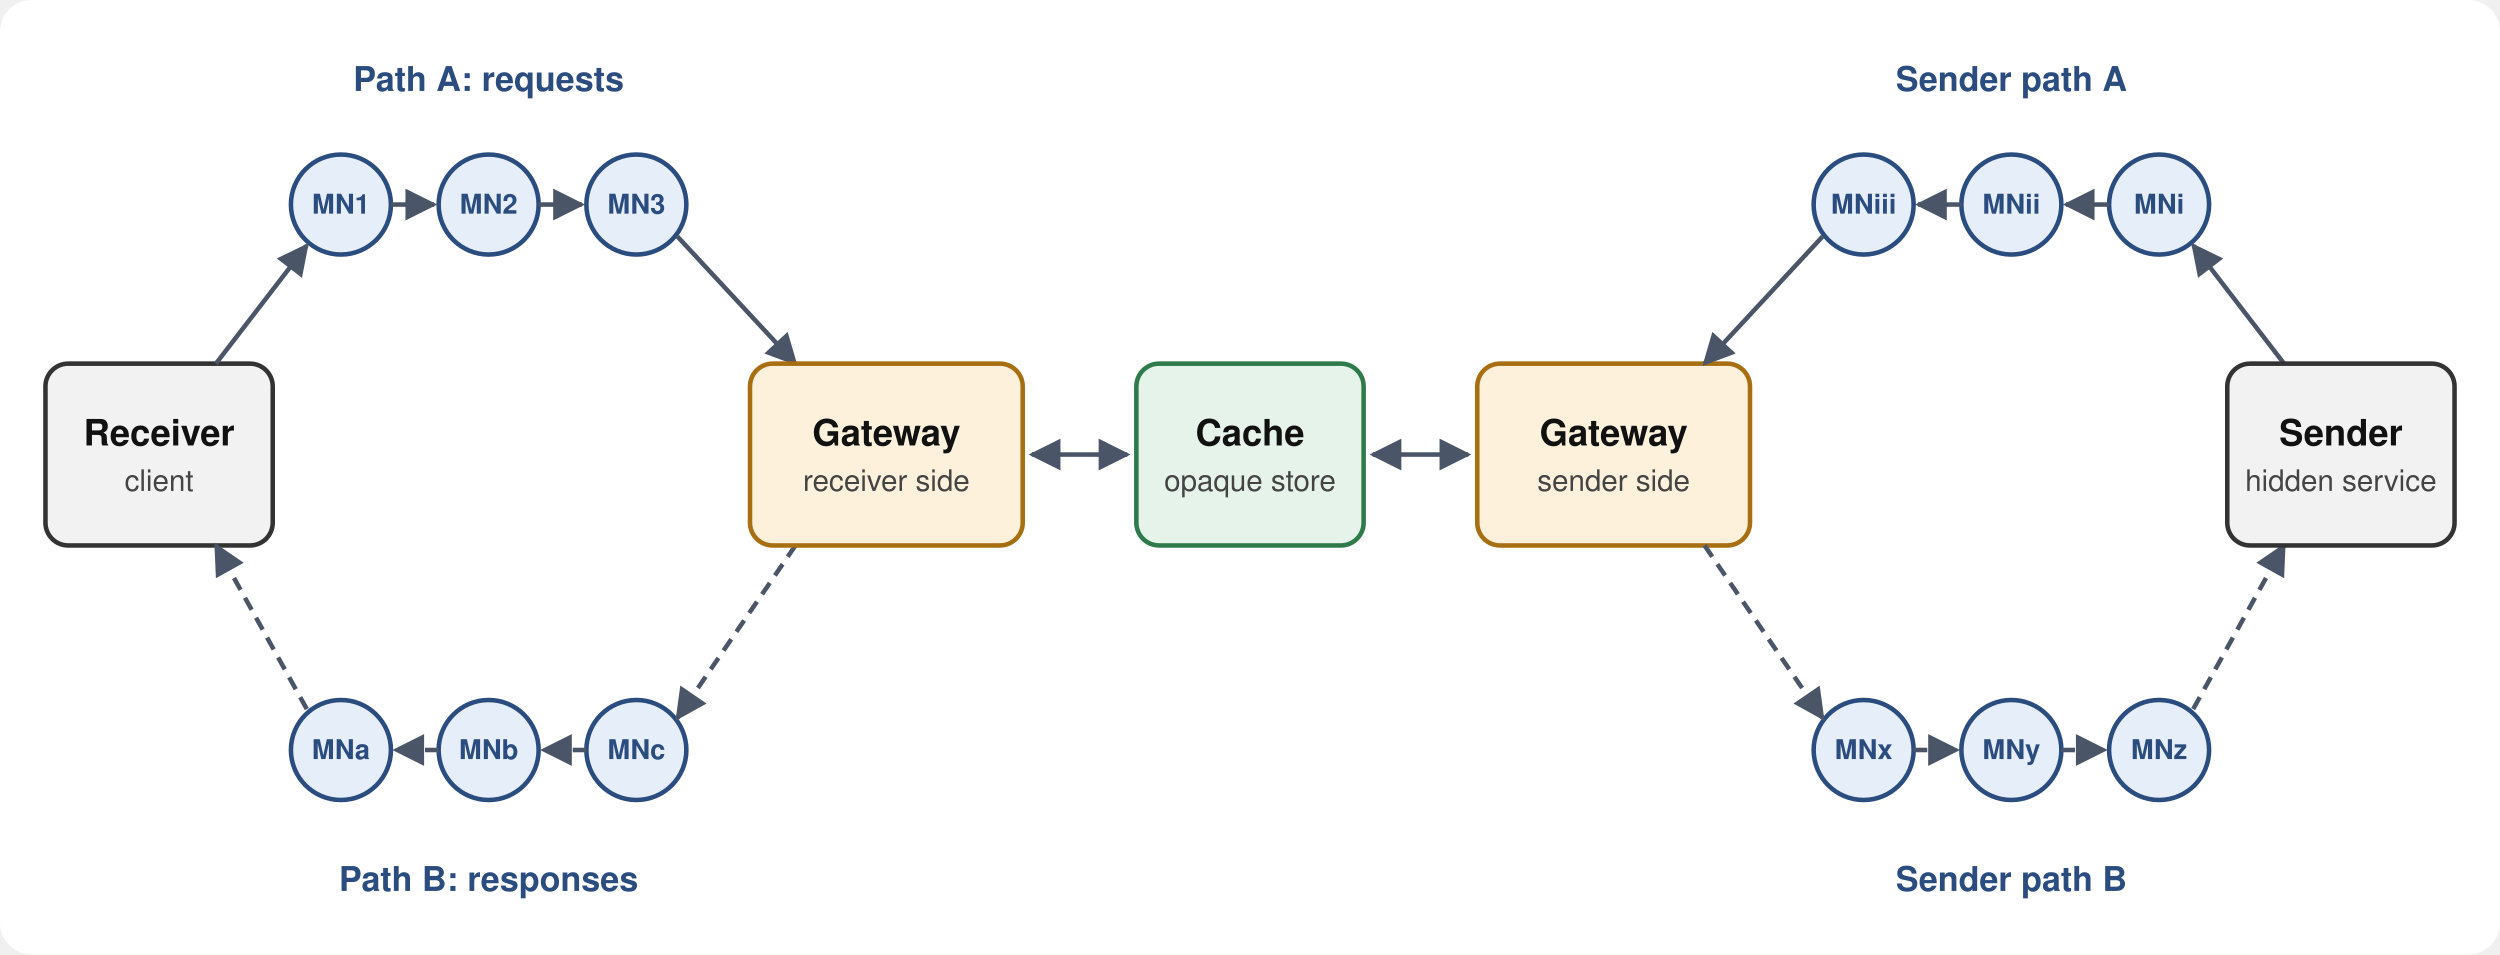
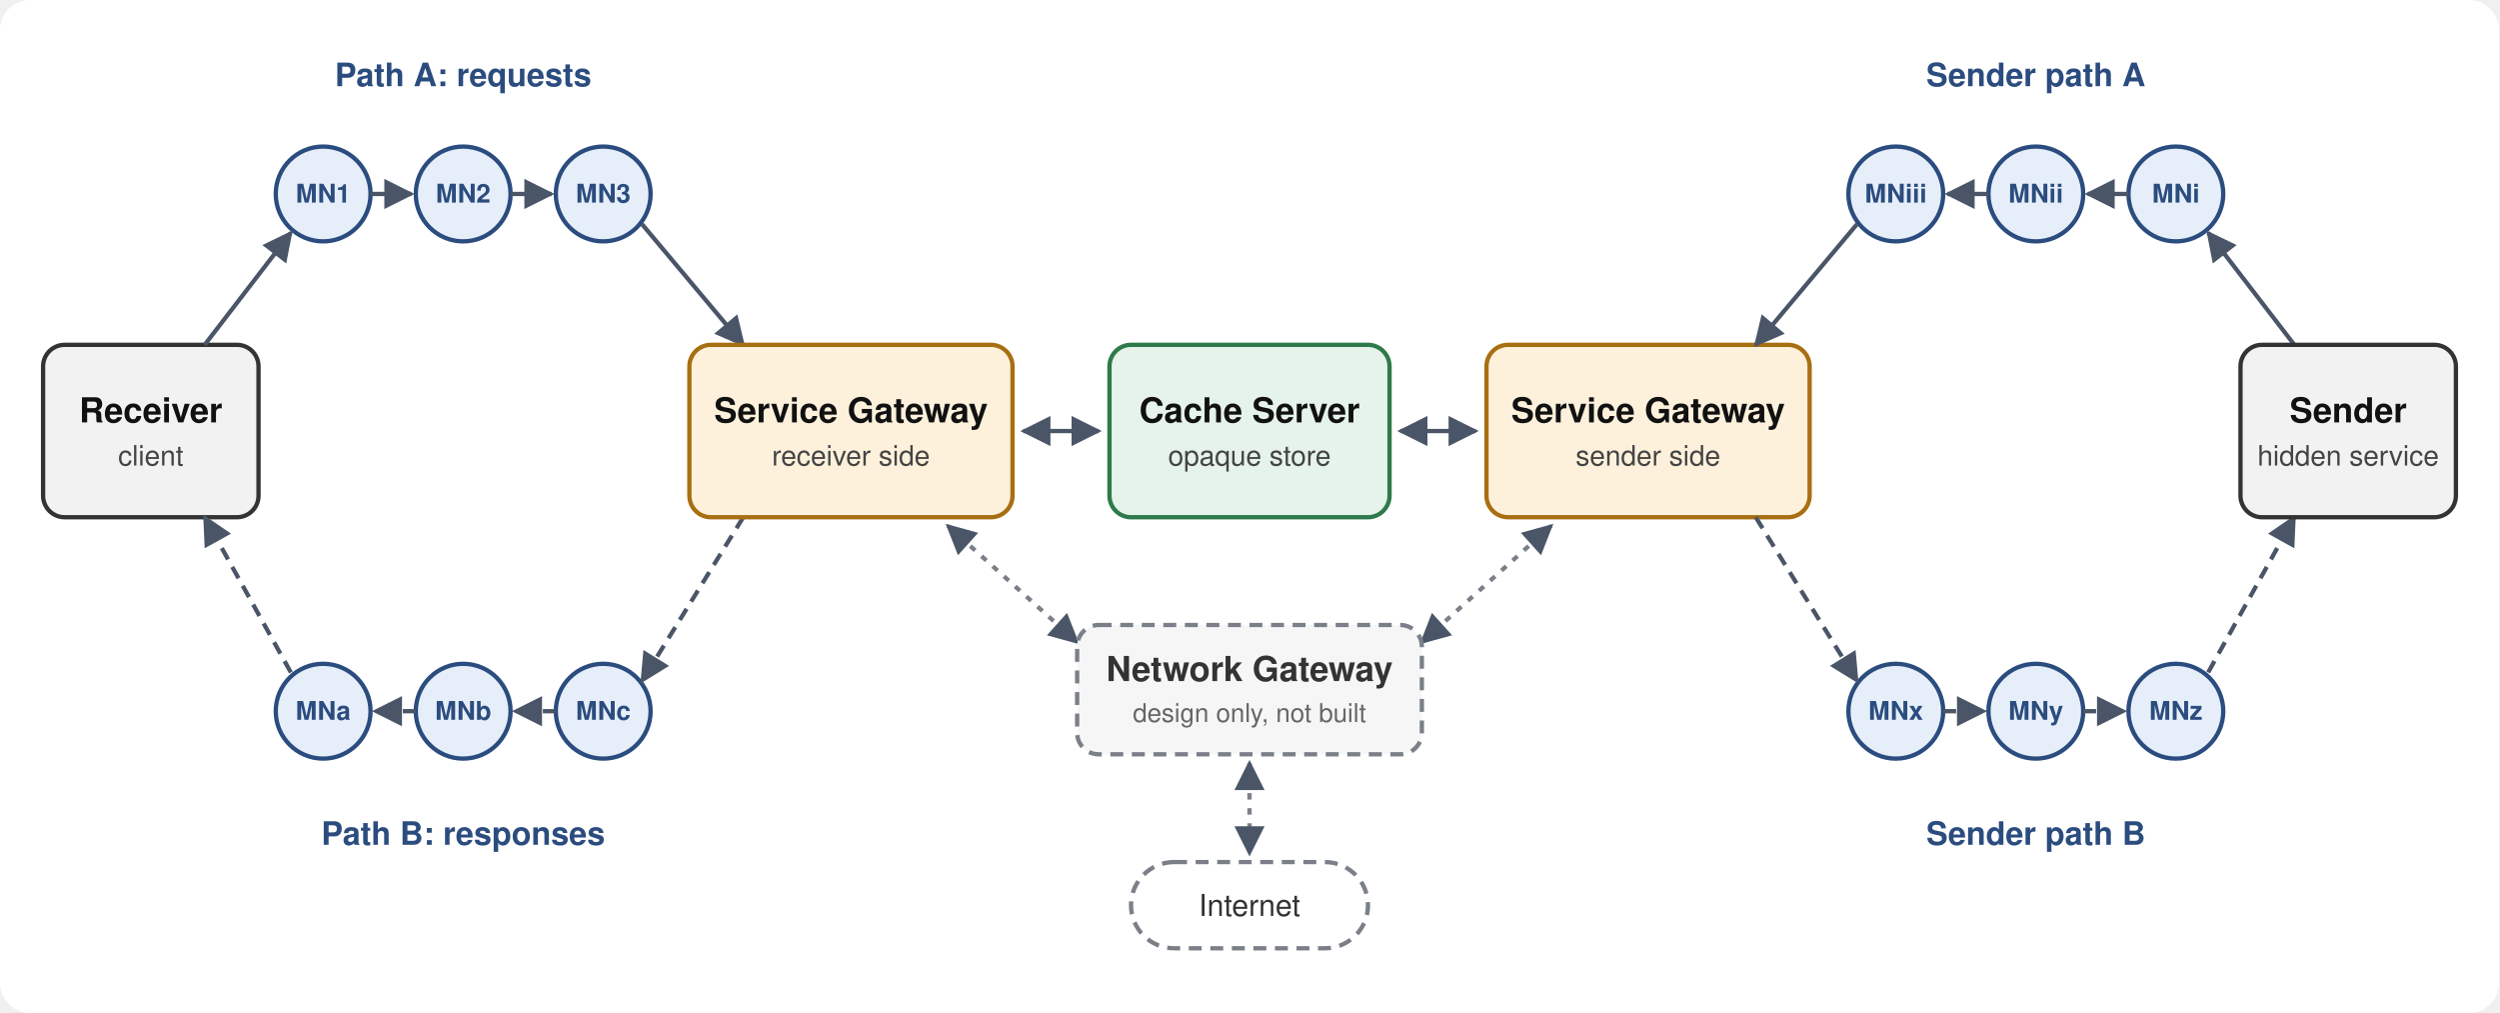
- <svg xmlns="http://www.w3.org/2000/svg" viewBox="0 0 1100 420" width="1100" height="420" font-family="Helvetica, Arial, sans-serif">
+ <svg xmlns="http://www.w3.org/2000/svg" viewBox="0 0 1160 470" width="1160" height="470" font-family="Helvetica, Arial, sans-serif">
  <defs>
    <marker id="ah" viewBox="0 0 10 10" refX="9" refY="5" markerWidth="7" markerHeight="7" orient="auto-start-reverse">
      <path d="M0,0 L10,5 L0,10 z" fill="#4a5568" />
    </marker>
  </defs>
-   <rect x="0" y="0" width="1100" height="420" rx="14" fill="#ffffff" />
+   <rect x="0" y="0" width="1160" height="470" rx="14" fill="#ffffff" />
  <text x="215" y="40" text-anchor="middle" font-size="15" font-weight="bold" fill="#2b4c7e">Path A: requests</text>
  <text x="215" y="392" text-anchor="middle" font-size="15" font-weight="bold" fill="#2b4c7e">Path B: responses</text>
  <rect x="20" y="160" width="100" height="80" rx="10" fill="#f2f2f2" stroke="#333" stroke-width="2" />
  <text x="70" y="196" text-anchor="middle" font-size="16" font-weight="bold" fill="#111">Receiver</text>
  <text x="70" y="216" text-anchor="middle" font-size="13" fill="#444">client</text>
  <g fill="#e6eef9" stroke="#2b4c7e" stroke-width="2">
    <circle cx="150" cy="90" r="22" />
    <circle cx="215" cy="90" r="22" />
    <circle cx="280" cy="90" r="22" />
    <circle cx="150" cy="330" r="22" />
    <circle cx="215" cy="330" r="22" />
    <circle cx="280" cy="330" r="22" />
  </g>
  <g font-size="12" text-anchor="middle" fill="#2b4c7e" font-weight="bold">
    <text x="150" y="94">MN1</text>
    <text x="215" y="94">MN2</text>
    <text x="280" y="94">MN3</text>
    <text x="150" y="334">MNa</text>
    <text x="215" y="334">MNb</text>
    <text x="280" y="334">MNc</text>
  </g>
  <g stroke="#4a5568" stroke-width="2" fill="none" marker-end="url(#ah)">
    <path d="M95,160 L135,108" />
    <path d="M172,90 L191,90" />
    <path d="M237,90 L256,90" />
-     <path d="M298,104 L350,160" />
+     <path d="M298,104 L345,160" />
  </g>
  <g stroke="#4a5568" stroke-width="2" fill="none" marker-end="url(#ah)" stroke-dasharray="6 4">
-     <path d="M350,240 L298,316" />
+     <path d="M345,240 L298,316" />
    <path d="M258,330 L239,330" />
    <path d="M193,330 L174,330" />
    <path d="M135,312 L95,240" />
  </g>
-   <rect x="330" y="160" width="120" height="80" rx="10" fill="#fdf1dc" stroke="#a86f12" stroke-width="2" />
-   <text x="390" y="196" text-anchor="middle" font-size="16" font-weight="bold" fill="#111">Gateway</text>
-   <text x="390" y="216" text-anchor="middle" font-size="13" fill="#444">receiver side</text>
-   <rect x="500" y="160" width="100" height="80" rx="10" fill="#e5f3ea" stroke="#2e7a4b" stroke-width="2" />
-   <text x="550" y="196" text-anchor="middle" font-size="16" font-weight="bold" fill="#111">Cache</text>
-   <text x="550" y="216" text-anchor="middle" font-size="13" fill="#444">opaque store</text>
+   <rect x="320" y="160" width="150" height="80" rx="10" fill="#fdf1dc" stroke="#a86f12" stroke-width="2" />
+   <text x="395" y="196" text-anchor="middle" font-size="16" font-weight="bold" fill="#111">Service Gateway</text>
+   <text x="395" y="216" text-anchor="middle" font-size="13" fill="#444">receiver side</text>
+   <rect x="515" y="160" width="130" height="80" rx="10" fill="#e5f3ea" stroke="#2e7a4b" stroke-width="2" />
+   <text x="580" y="196" text-anchor="middle" font-size="16" font-weight="bold" fill="#111">Cache Server</text>
+   <text x="580" y="216" text-anchor="middle" font-size="13" fill="#444">opaque store</text>
  <g stroke="#4a5568" stroke-width="2" marker-end="url(#ah)" marker-start="url(#ah)">
-     <path d="M454,200 L496,200" />
-     <path d="M604,200 L646,200" />
+     <path d="M475,200 L510,200" />
+     <path d="M650,200 L685,200" />
  </g>
-   <text x="885" y="40" text-anchor="middle" font-size="15" font-weight="bold" fill="#2b4c7e">Sender path A</text>
-   <text x="885" y="392" text-anchor="middle" font-size="15" font-weight="bold" fill="#2b4c7e">Sender path B</text>
-   <rect x="650" y="160" width="120" height="80" rx="10" fill="#fdf1dc" stroke="#a86f12" stroke-width="2" />
-   <text x="710" y="196" text-anchor="middle" font-size="16" font-weight="bold" fill="#111">Gateway</text>
-   <text x="710" y="216" text-anchor="middle" font-size="13" fill="#444">sender side</text>
+   <g stroke="#7a7f88" stroke-width="2" fill="none" stroke-dasharray="3 4" marker-end="url(#ah)" marker-start="url(#ah)">
+     <path d="M440,244 L500,298" />
+     <path d="M720,244 L660,298" />
+     <path d="M580,354 L580,396" />
+   </g>
+   <rect x="500" y="290" width="160" height="60" rx="10" fill="#f6f6f7" stroke="#7a7f88" stroke-width="2" stroke-dasharray="6 4" />
+   <text x="580" y="316" text-anchor="middle" font-size="16" font-weight="bold" fill="#333">Network Gateway</text>
+   <text x="580" y="335" text-anchor="middle" font-size="12" fill="#666">design only, not built</text>
+   <rect x="525" y="400" width="110" height="40" rx="20" fill="#ffffff" stroke="#7a7f88" stroke-width="2" stroke-dasharray="6 4" />
+   <text x="580" y="425" text-anchor="middle" font-size="14" fill="#333">Internet</text>
+   <text x="945" y="40" text-anchor="middle" font-size="15" font-weight="bold" fill="#2b4c7e">Sender path A</text>
+   <text x="945" y="392" text-anchor="middle" font-size="15" font-weight="bold" fill="#2b4c7e">Sender path B</text>
+   <rect x="690" y="160" width="150" height="80" rx="10" fill="#fdf1dc" stroke="#a86f12" stroke-width="2" />
+   <text x="765" y="196" text-anchor="middle" font-size="16" font-weight="bold" fill="#111">Service Gateway</text>
+   <text x="765" y="216" text-anchor="middle" font-size="13" fill="#444">sender side</text>
  <g fill="#e6eef9" stroke="#2b4c7e" stroke-width="2">
-     <circle cx="820" cy="90" r="22" />
-     <circle cx="885" cy="90" r="22" />
-     <circle cx="950" cy="90" r="22" />
-     <circle cx="820" cy="330" r="22" />
-     <circle cx="885" cy="330" r="22" />
-     <circle cx="950" cy="330" r="22" />
+     <circle cx="880" cy="90" r="22" />
+     <circle cx="945" cy="90" r="22" />
+     <circle cx="1010" cy="90" r="22" />
+     <circle cx="880" cy="330" r="22" />
+     <circle cx="945" cy="330" r="22" />
+     <circle cx="1010" cy="330" r="22" />
  </g>
  <g font-size="12" text-anchor="middle" fill="#2b4c7e" font-weight="bold">
-     <text x="950" y="94">MNi</text>
-     <text x="885" y="94">MNii</text>
-     <text x="820" y="94">MNiii</text>
-     <text x="820" y="334">MNx</text>
-     <text x="885" y="334">MNy</text>
-     <text x="950" y="334">MNz</text>
+     <text x="1010" y="94">MNi</text>
+     <text x="945" y="94">MNii</text>
+     <text x="880" y="94">MNiii</text>
+     <text x="880" y="334">MNx</text>
+     <text x="945" y="334">MNy</text>
+     <text x="1010" y="334">MNz</text>
  </g>
  <g stroke="#4a5568" stroke-width="2" fill="none" marker-end="url(#ah)">
-     <path d="M1005,160 L965,108" />
-     <path d="M928,90 L909,90" />
-     <path d="M863,90 L844,90" />
-     <path d="M802,104 L750,160" />
+     <path d="M1065,160 L1025,108" />
+     <path d="M988,90 L969,90" />
+     <path d="M923,90 L904,90" />
+     <path d="M862,104 L815,160" />
  </g>
  <g stroke="#4a5568" stroke-width="2" fill="none" marker-end="url(#ah)" stroke-dasharray="6 4">
-     <path d="M750,240 L802,316" />
-     <path d="M842,330 L861,330" />
-     <path d="M907,330 L926,330" />
-     <path d="M965,312 L1005,240" />
+     <path d="M815,240 L862,316" />
+     <path d="M902,330 L921,330" />
+     <path d="M967,330 L986,330" />
+     <path d="M1025,312 L1065,240" />
  </g>
-   <rect x="980" y="160" width="100" height="80" rx="10" fill="#f2f2f2" stroke="#333" stroke-width="2" />
-   <text x="1030" y="196" text-anchor="middle" font-size="16" font-weight="bold" fill="#111">Sender</text>
-   <text x="1030" y="216" text-anchor="middle" font-size="13" fill="#444">hidden service</text>
+   <rect x="1040" y="160" width="100" height="80" rx="10" fill="#f2f2f2" stroke="#333" stroke-width="2" />
+   <text x="1090" y="196" text-anchor="middle" font-size="16" font-weight="bold" fill="#111">Sender</text>
+   <text x="1090" y="216" text-anchor="middle" font-size="13" fill="#444">hidden service</text>
</svg>
